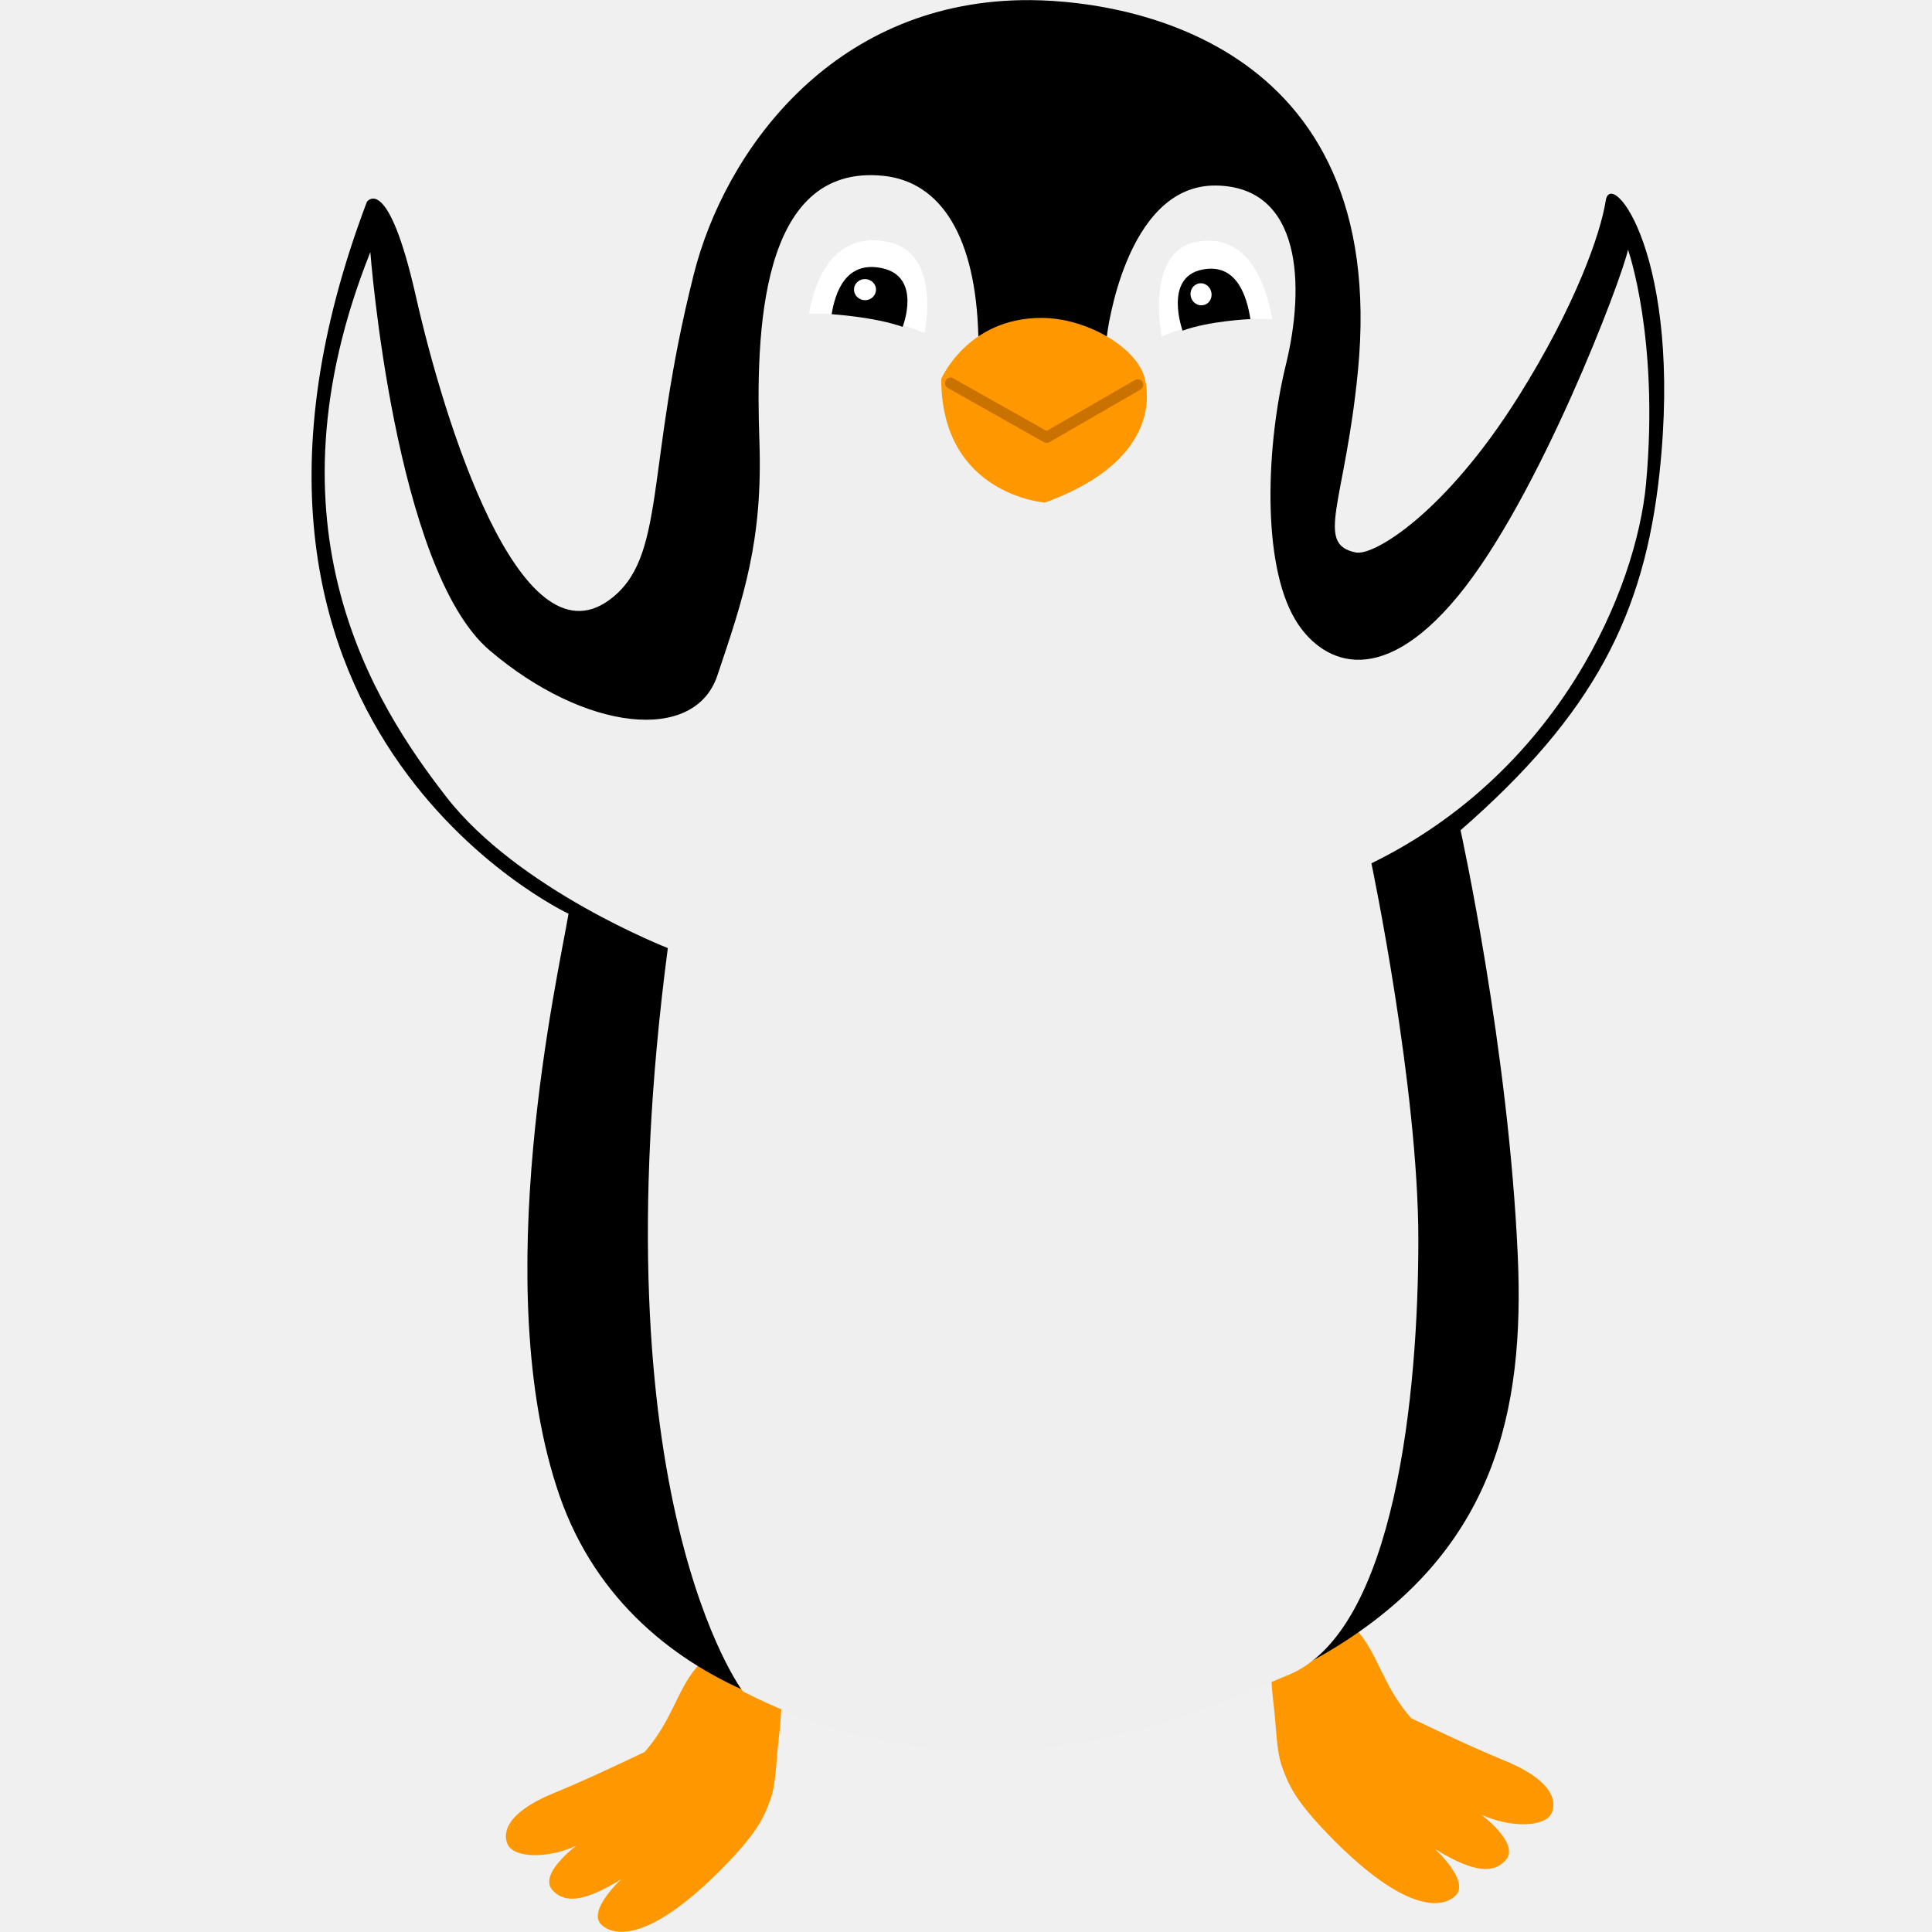
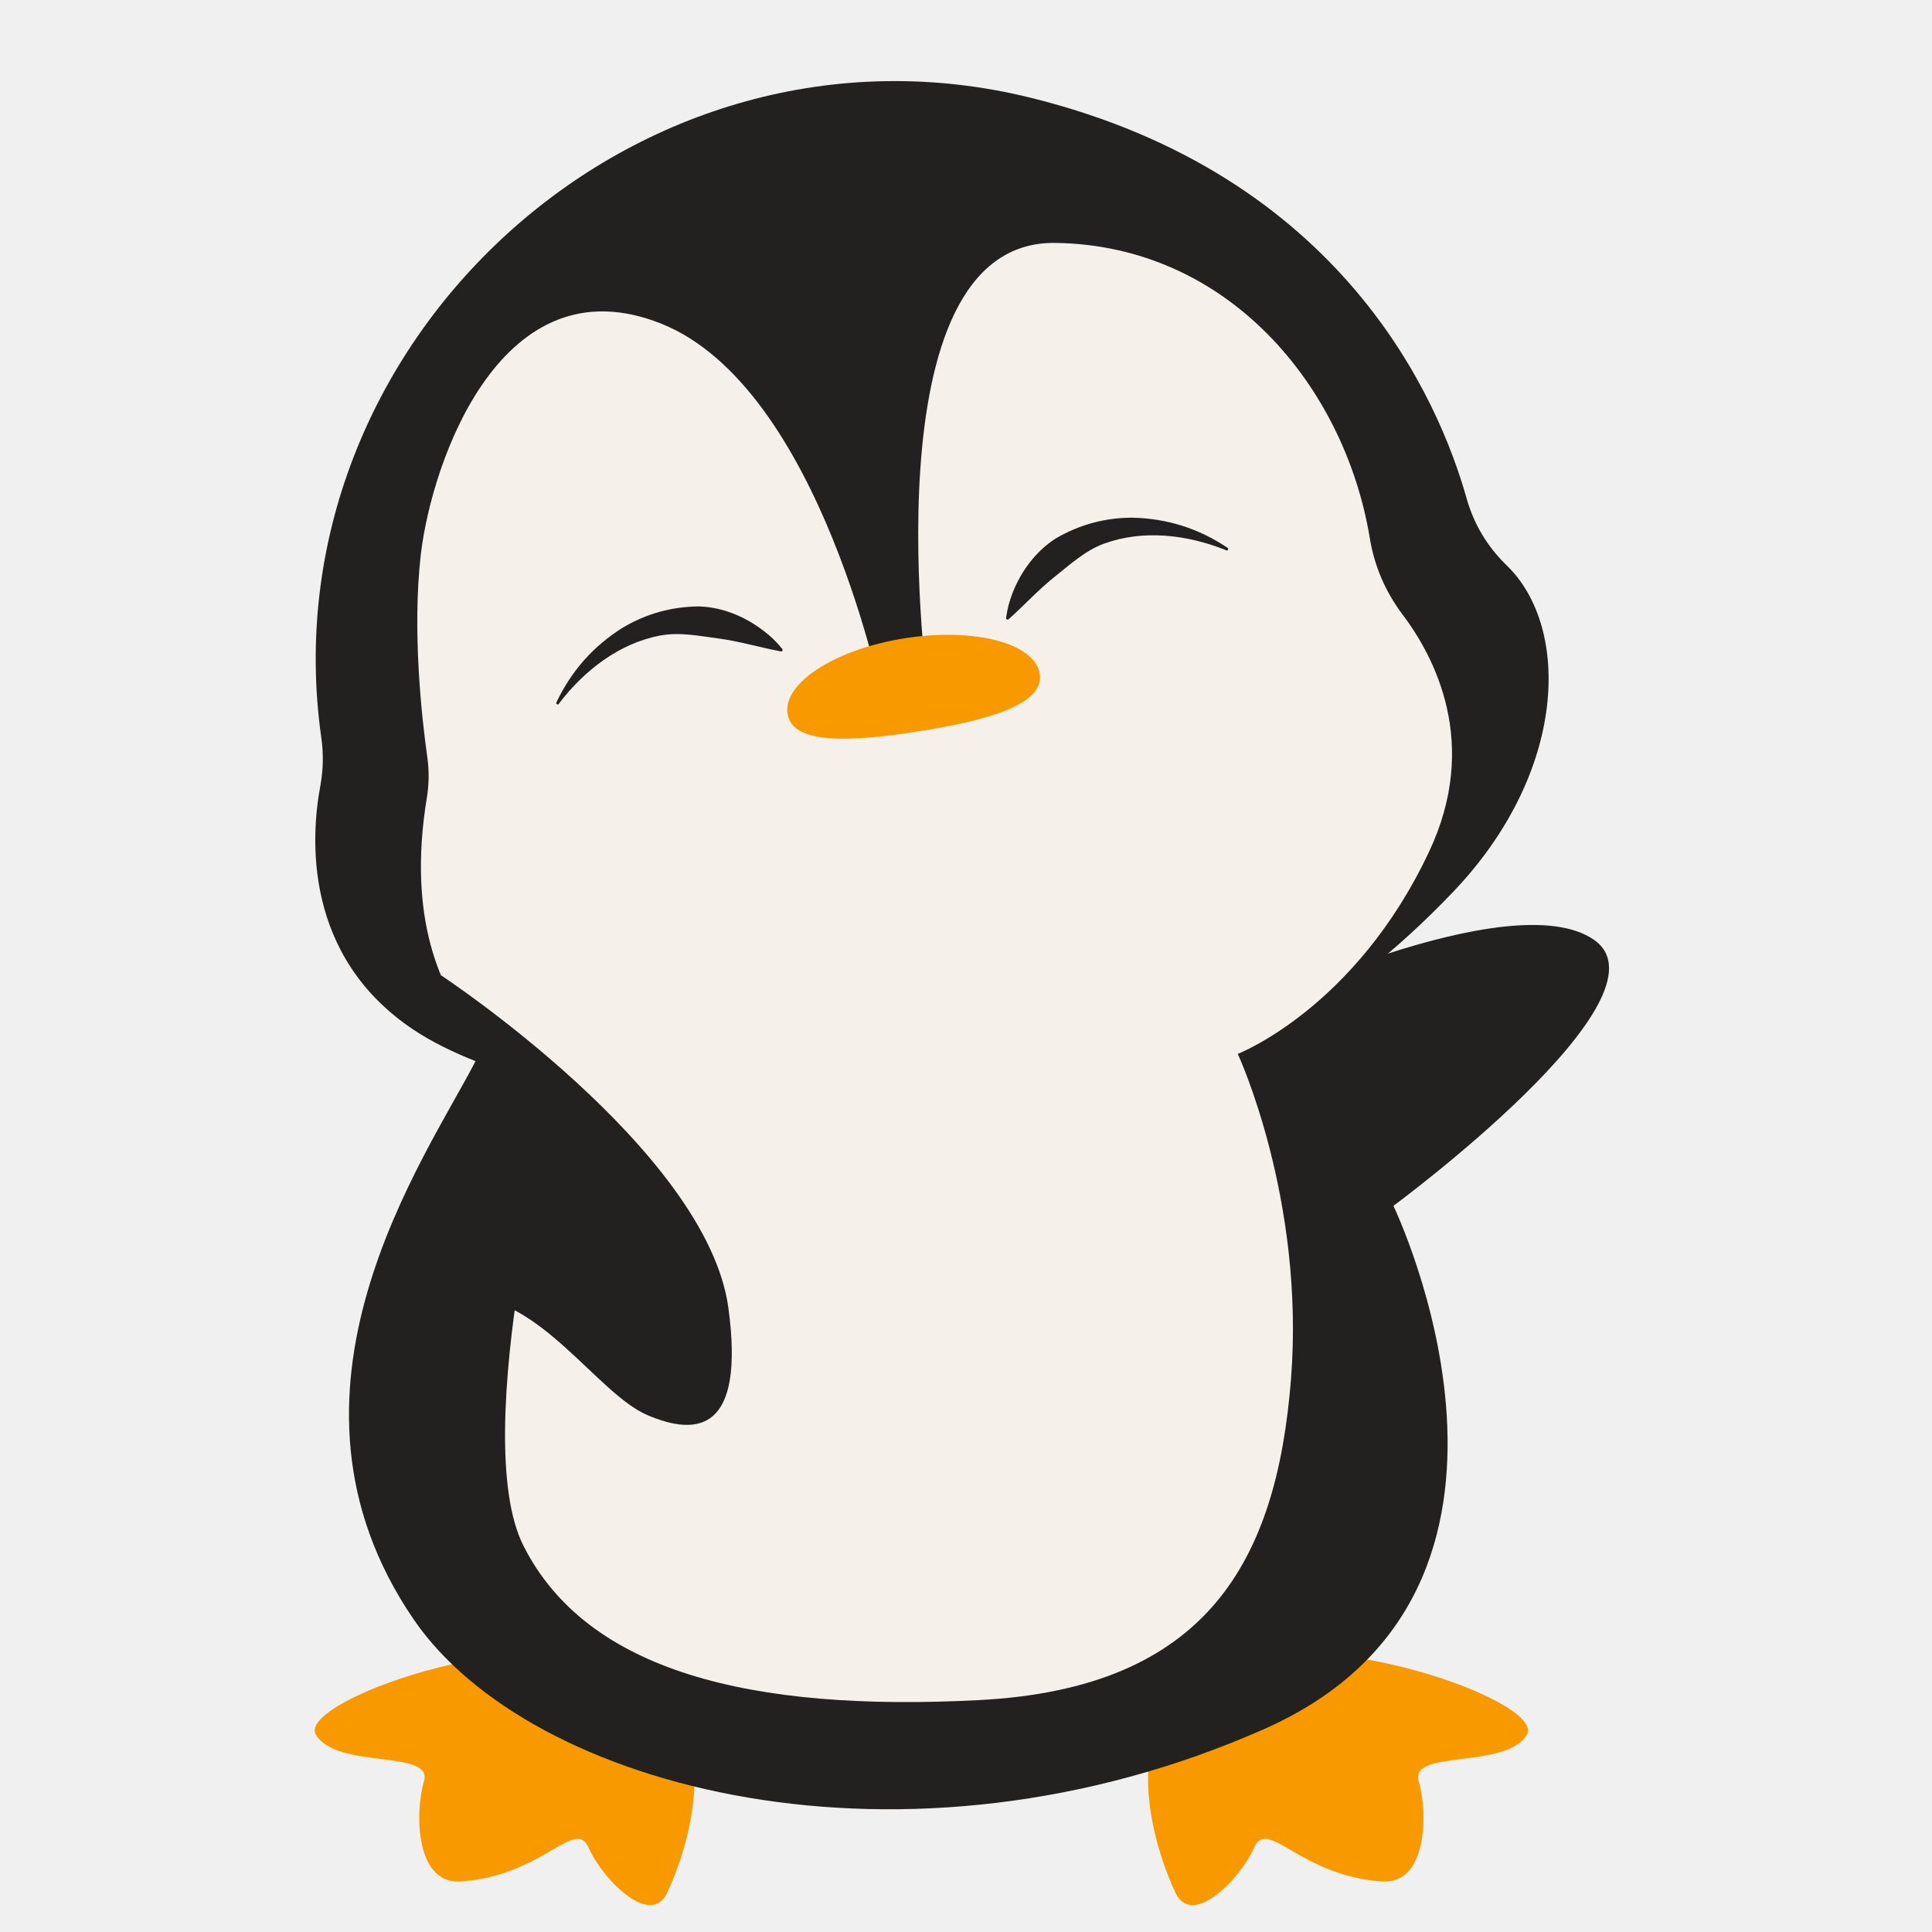
<svg xmlns="http://www.w3.org/2000/svg" width="128" zoomAndPan="magnify" viewBox="0 0 96 96" height="128" preserveAspectRatio="xMidYMid meet" version="1.0">
-   <defs>
-     <clipPath id="4df162d968">
-       <path d="M 25 82 L 39.609 82 L 39.609 95.992 L 25 95.992 Z M 25 82 " clip-rule="nonzero" />
-     </clipPath>
-     <clipPath id="d5fd6bc209">
-       <path d="M 15.48 0.004 L 82.695 0.004 L 82.695 86.316 L 15.48 86.316 Z M 15.48 0.004 " clip-rule="nonzero" />
-     </clipPath>
-   </defs>
-   <path fill="#ff9700" d="M 62.391 80.984 C 63.312 82.527 63.09 83.098 63.262 84.5 C 63.438 85.898 63.406 86.988 63.719 87.832 C 64.031 88.676 64.328 89.484 66.316 91.477 C 69.785 94.949 71.59 94.855 72.301 94.219 C 73.094 93.504 71.297 91.871 71.297 91.871 C 73.379 93.168 74.273 93.027 74.809 92.438 C 75.559 91.621 73.602 90.168 73.602 90.168 C 75.055 90.836 76.766 90.797 77.094 90.102 C 77.254 89.762 77.539 88.617 74.719 87.465 C 73.105 86.805 71.227 85.902 70.117 85.375 C 68.703 83.754 68.496 82.25 67.461 81.043 C 66.004 79.34 62.391 80.984 62.391 80.984 " fill-opacity="1" fill-rule="nonzero" />
-   <g clip-path="url(#4df162d968)">
-     <path fill="#ff9700" d="M 39.566 82.785 C 38.668 84.285 38.887 84.844 38.715 86.203 C 38.547 87.562 38.574 88.625 38.27 89.445 C 37.969 90.266 37.676 91.055 35.738 92.988 C 32.355 96.367 30.594 96.273 29.902 95.656 C 29.129 94.965 30.879 93.371 30.879 93.371 C 28.852 94.637 27.98 94.496 27.457 93.926 C 26.727 93.129 28.633 91.715 28.633 91.715 C 27.215 92.367 25.547 92.328 25.227 91.652 C 25.074 91.324 24.793 90.211 27.547 89.086 C 29.117 88.445 30.953 87.566 32.031 87.055 C 33.414 85.48 33.613 84.02 34.621 82.84 C 36.043 81.184 39.566 82.785 39.566 82.785 " fill-opacity="1" fill-rule="nonzero" />
-   </g>
-   <g clip-path="url(#d5fd6bc209)">
-     <path fill="#000000" d="M 50.762 0.008 C 55.562 -0.078 69.094 1.832 67.473 18.453 C 66.832 25 65.309 27.035 67.371 27.453 C 68.266 27.633 71.82 25.492 75.457 19.695 C 78.273 15.207 79.531 11.621 79.789 9.965 C 80.047 8.309 83.633 12.699 82.457 23.535 C 81.703 30.488 79.238 35.449 72.574 41.254 C 72.574 41.254 74.965 52.121 75.418 62.418 C 75.758 70.113 74.27 76.926 66.457 81.793 C 59.965 85.84 52.172 86.285 48.086 86.156 C 46.039 86.09 41.816 85.941 37.715 84.309 C 33.609 82.676 29.625 79.555 27.809 74.336 C 24.18 63.902 27.777 48.281 28.25 45.402 C 28.25 45.402 8.359 36.098 18.23 10.031 C 18.23 10.031 19.262 8.516 20.664 14.719 C 22.066 20.922 25.809 33.035 30.254 29.828 C 33.16 27.734 32.023 23.316 34.477 13.617 C 36 7.594 41.258 0.176 50.762 0.008 " fill-opacity="1" fill-rule="nonzero" />
-   </g>
-   <path fill="#efefef" d="M 48.613 16.719 C 48.613 16.719 51.527 16.176 54.996 16.719 C 54.996 16.719 55.875 9.16 60.422 9.219 C 64.695 9.277 64.852 14.211 63.895 18.121 C 62.934 22.031 62.66 27.969 64.371 30.809 C 65.57 32.797 68.441 34.48 72.453 29.609 C 76.465 24.738 80.594 13.852 80.895 12.406 C 80.895 12.406 82.449 16.797 81.793 24.016 C 81.312 29.273 77.48 38.328 68.145 42.898 C 68.145 42.898 70.477 54.023 70.477 61.602 C 70.477 69.18 69.34 81.039 64.016 83.23 C 59.168 85.223 48.922 90.172 36.914 84.047 C 36.914 84.047 29.594 74.414 33.184 47.109 C 33.184 47.109 25.762 44.223 22.172 39.59 C 18.578 34.961 12.953 26.18 18.402 12.527 C 18.402 12.527 19.598 28.285 24.324 32.312 C 29.055 36.344 34.504 36.945 35.641 33.578 C 36.965 29.652 37.906 26.859 37.734 21.91 C 37.555 16.676 37.699 8.09 43.902 8.738 C 46.773 9.039 48.492 11.785 48.613 16.719 " fill-opacity="1" fill-rule="nonzero" />
-   <path fill="#ffffff" d="M 57.727 16.719 C 57.727 16.719 56.844 12.457 59.508 12.008 C 62.176 11.559 62.957 14.402 63.215 15.859 C 63.215 15.859 60.148 15.637 57.727 16.719 " fill-opacity="1" fill-rule="nonzero" />
-   <path fill="#000000" d="M 58.762 16.43 C 58.762 16.43 57.805 13.793 59.73 13.398 C 61.469 13.043 61.957 14.758 62.133 15.855 C 62.133 15.855 60.113 15.938 58.762 16.43 " fill-opacity="1" fill-rule="nonzero" />
-   <path fill="#ffffff" d="M 59.496 14.105 L 59.488 14.109 C 59.219 14.211 59.086 14.523 59.191 14.809 C 59.297 15.094 59.598 15.242 59.867 15.141 L 59.875 15.141 C 60.141 15.039 60.273 14.727 60.168 14.441 C 60.066 14.156 59.762 14.004 59.496 14.105 " fill-opacity="1" fill-rule="nonzero" />
-   <path fill="#ffffff" d="M 45.938 16.547 C 45.938 16.547 46.832 12.496 44.039 12 C 41.246 11.504 40.453 14.203 40.191 15.59 C 40.191 15.59 43.395 15.453 45.938 16.547 " fill-opacity="1" fill-rule="nonzero" />
-   <path fill="#000000" d="M 44.852 16.242 C 44.852 16.242 45.832 13.746 43.82 13.324 C 42 12.941 41.496 14.57 41.324 15.613 C 41.324 15.613 43.438 15.742 44.852 16.242 " fill-opacity="1" fill-rule="nonzero" />
-   <path fill="#ffffff" d="M 43.172 13.902 L 43.18 13.906 C 43.461 14.008 43.602 14.309 43.492 14.578 C 43.387 14.852 43.07 14.984 42.793 14.883 L 42.785 14.879 C 42.504 14.773 42.363 14.473 42.469 14.203 C 42.578 13.934 42.891 13.797 43.172 13.902 " fill-opacity="1" fill-rule="nonzero" />
-   <path fill="#ff9700" d="M 51.754 15.797 C 53.934 15.797 56.324 17.188 56.824 18.617 C 56.824 18.617 58.375 22.617 51.922 24.973 C 51.922 24.973 46.77 24.594 46.77 18.828 C 46.77 18.828 48.066 15.797 51.754 15.797 " fill-opacity="1" fill-rule="nonzero" />
-   <path fill="#c97200" d="M 52.008 22.008 C 51.961 22.008 51.914 21.996 51.871 21.973 L 47.094 19.277 C 46.965 19.203 46.918 19.035 46.992 18.902 C 47.062 18.77 47.23 18.723 47.363 18.797 L 52.004 21.414 L 56.395 18.883 C 56.527 18.809 56.695 18.852 56.77 18.984 C 56.844 19.117 56.797 19.285 56.668 19.359 L 52.141 21.973 C 52.102 21.996 52.051 22.008 52.008 22.008 " fill-opacity="1" fill-rule="nonzero" />
+   <path fill="#f99900" d="M 33.227 93.875 C 33.227 93.875 36.738 86.637 32.156 83.305 C 27.574 79.973 14.68 84.453 15.695 86.191 C 16.707 87.93 21.535 86.914 21.07 88.5 C 20.602 90.086 20.645 93.648 22.902 93.488 C 27.016 93.199 28.578 90.273 29.254 91.82 C 29.93 93.367 32.461 95.98 33.227 93.875 Z M 33.227 93.875 " fill-opacity="1" fill-rule="nonzero" />
+   <path fill="#f99900" d="M 58.332 93.875 C 58.332 93.875 54.82 86.637 59.406 83.305 C 63.988 79.973 76.883 84.453 75.871 86.191 C 74.859 87.93 70.027 86.914 70.496 88.5 C 70.961 90.086 70.922 93.648 68.664 93.488 C 64.547 93.199 62.988 90.273 62.312 91.82 C 61.633 93.367 59.102 95.98 58.332 93.875 Z M 58.332 93.875 " fill-opacity="1" fill-rule="nonzero" />
+   <path fill="#232020" d="M 58.371 53.148 C 58.855 52.988 59.344 52.836 59.836 52.699 C 61.426 52.262 66.301 50.5 72.199 44.324 C 77.887 38.371 78.059 31.18 74.867 28.094 C 73.906 27.164 73.242 26.055 72.875 24.766 C 71.504 19.891 66.727 8.703 51.238 4.863 C 31.652 0.008 13.195 17.098 15.965 36.652 C 16.082 37.461 16.062 38.266 15.914 39.07 C 15.453 41.539 15.035 47.5 20.562 51.176 C 27.488 55.781 46.242 57.133 58.371 53.148 Z M 58.371 53.148 " fill-opacity="1" fill-rule="nonzero" />
+   <path fill="#232020" d="M 61.777 50.23 C 61.777 50.23 75.043 43.852 79.188 46.688 C 83.336 49.523 69.238 59.918 69.238 59.918 C 69.238 59.918 78.434 78.992 62.836 85.906 C 44.965 93.824 26.332 88.902 20.562 80.477 C 12.828 69.184 21.129 57.586 23.629 52.727 C 26.125 47.867 61.777 50.23 61.777 50.23 Z M 61.777 50.23 " fill-opacity="1" fill-rule="nonzero" />
+   <path fill="#f5f0ea" d="M 61.504 52.367 C 61.504 52.367 64.855 59.562 64.148 68.543 C 63.438 77.523 60.02 83.887 48.648 84.477 C 37.281 85.07 29.164 83.047 26.012 76.812 C 23.215 71.285 27.711 54.262 27.711 54.262 C 27.711 54.262 19.258 51.566 21.207 39.656 C 21.32 38.984 21.328 38.312 21.234 37.637 C 20.961 35.703 20.473 31.359 20.91 27.547 C 21.457 22.898 24.941 12.898 32.875 16.09 C 40.805 19.281 43.895 34.988 43.895 34.988 L 46.145 34.637 C 46.145 34.637 42.945 11.953 52.426 12.07 C 61.027 12.18 66.797 19.199 68.055 26.68 C 68.277 28.082 68.812 29.352 69.66 30.492 C 71.305 32.656 73.539 36.953 71.012 42.316 C 67.348 50.113 61.504 52.367 61.504 52.367 Z M 61.504 52.367 " fill-opacity="1" fill-rule="nonzero" />
+   <path fill="#232020" d="M 21.906 48.457 C 21.906 48.457 35.137 57.164 36.195 65 C 37.023 71.141 34.652 71.379 32.168 70.316 C 29.684 69.25 26.84 64.414 23.047 64.414 L 25.184 53.523 C 25.184 53.523 21.953 51.531 21.906 48.457 Z M 21.906 48.457 " fill-opacity="1" fill-rule="nonzero" />
+   <path fill="#f99900" d="M 39.133 35.465 C 39.375 36.988 42.176 36.887 45.637 36.34 C 49.094 35.793 51.906 35.004 51.664 33.48 C 51.422 31.957 48.418 31.172 44.957 31.715 C 41.5 32.258 38.891 33.941 39.133 35.465 Z M 39.133 35.465 " fill-opacity="1" fill-rule="nonzero" />
+   <path fill="#232020" d="M 27.77 34.965 C 29.023 33.32 30.758 31.969 32.805 31.578 C 33.777 31.398 34.75 31.602 35.711 31.727 C 36.758 31.867 37.754 32.172 38.797 32.367 C 38.832 32.375 38.855 32.363 38.875 32.336 C 38.895 32.305 38.891 32.277 38.871 32.246 C 38.602 31.91 38.297 31.609 37.949 31.352 C 37.035 30.641 35.895 30.164 34.719 30.133 C 33.367 30.145 32.109 30.496 30.945 31.188 C 29.484 32.102 28.387 33.34 27.652 34.895 C 27.629 34.938 27.641 34.973 27.684 34.992 C 27.727 35.016 27.758 35.008 27.781 34.965 Z M 27.77 34.965 " fill-opacity="1" fill-rule="nonzero" />
+   <path fill="#232020" d="M 60.914 27.336 C 58.992 26.566 56.809 26.301 54.852 27.016 C 53.926 27.359 53.195 28.031 52.438 28.633 C 51.609 29.289 50.91 30.062 50.121 30.766 C 50.094 30.789 50.066 30.797 50.031 30.777 C 50 30.762 49.984 30.734 49.992 30.699 C 50.051 30.273 50.156 29.859 50.316 29.457 C 50.738 28.379 51.477 27.383 52.461 26.754 C 53.633 26.07 54.895 25.727 56.254 25.723 C 57.977 25.758 59.555 26.254 60.988 27.215 C 61.031 27.238 61.043 27.273 61.016 27.316 C 60.992 27.355 60.961 27.367 60.918 27.344 Z M 60.914 27.336 " fill-opacity="1" fill-rule="nonzero" />
</svg>
